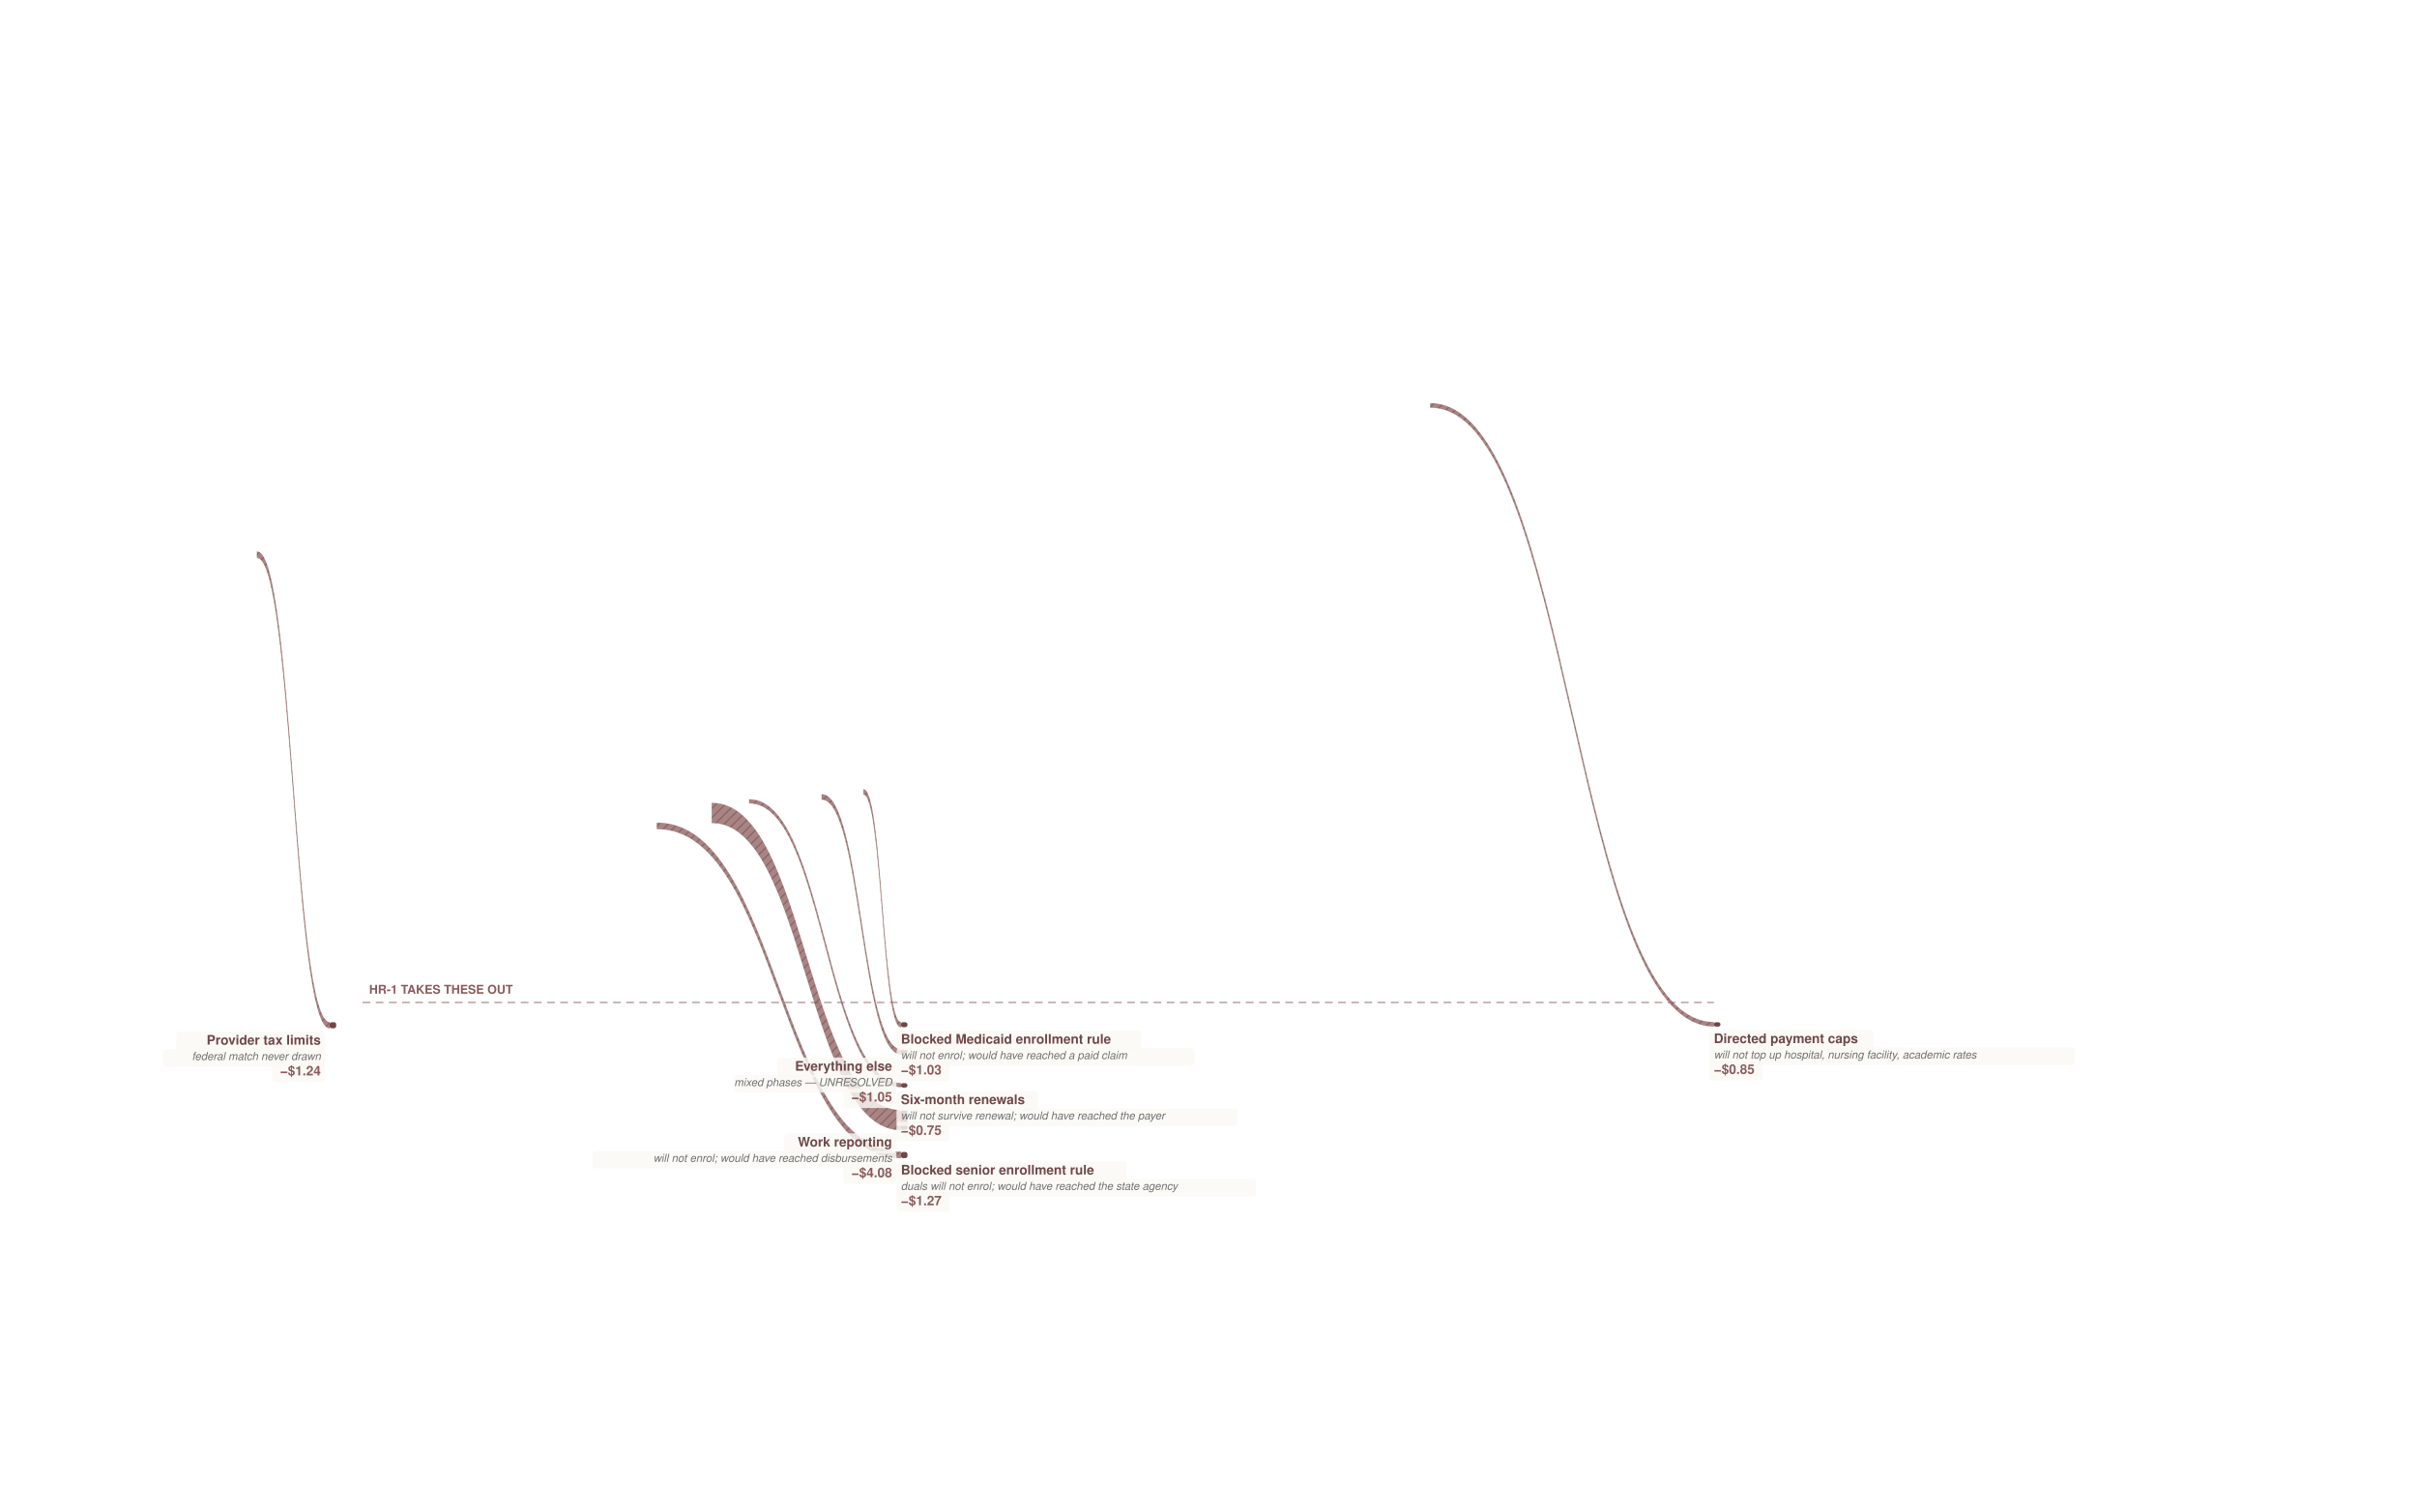
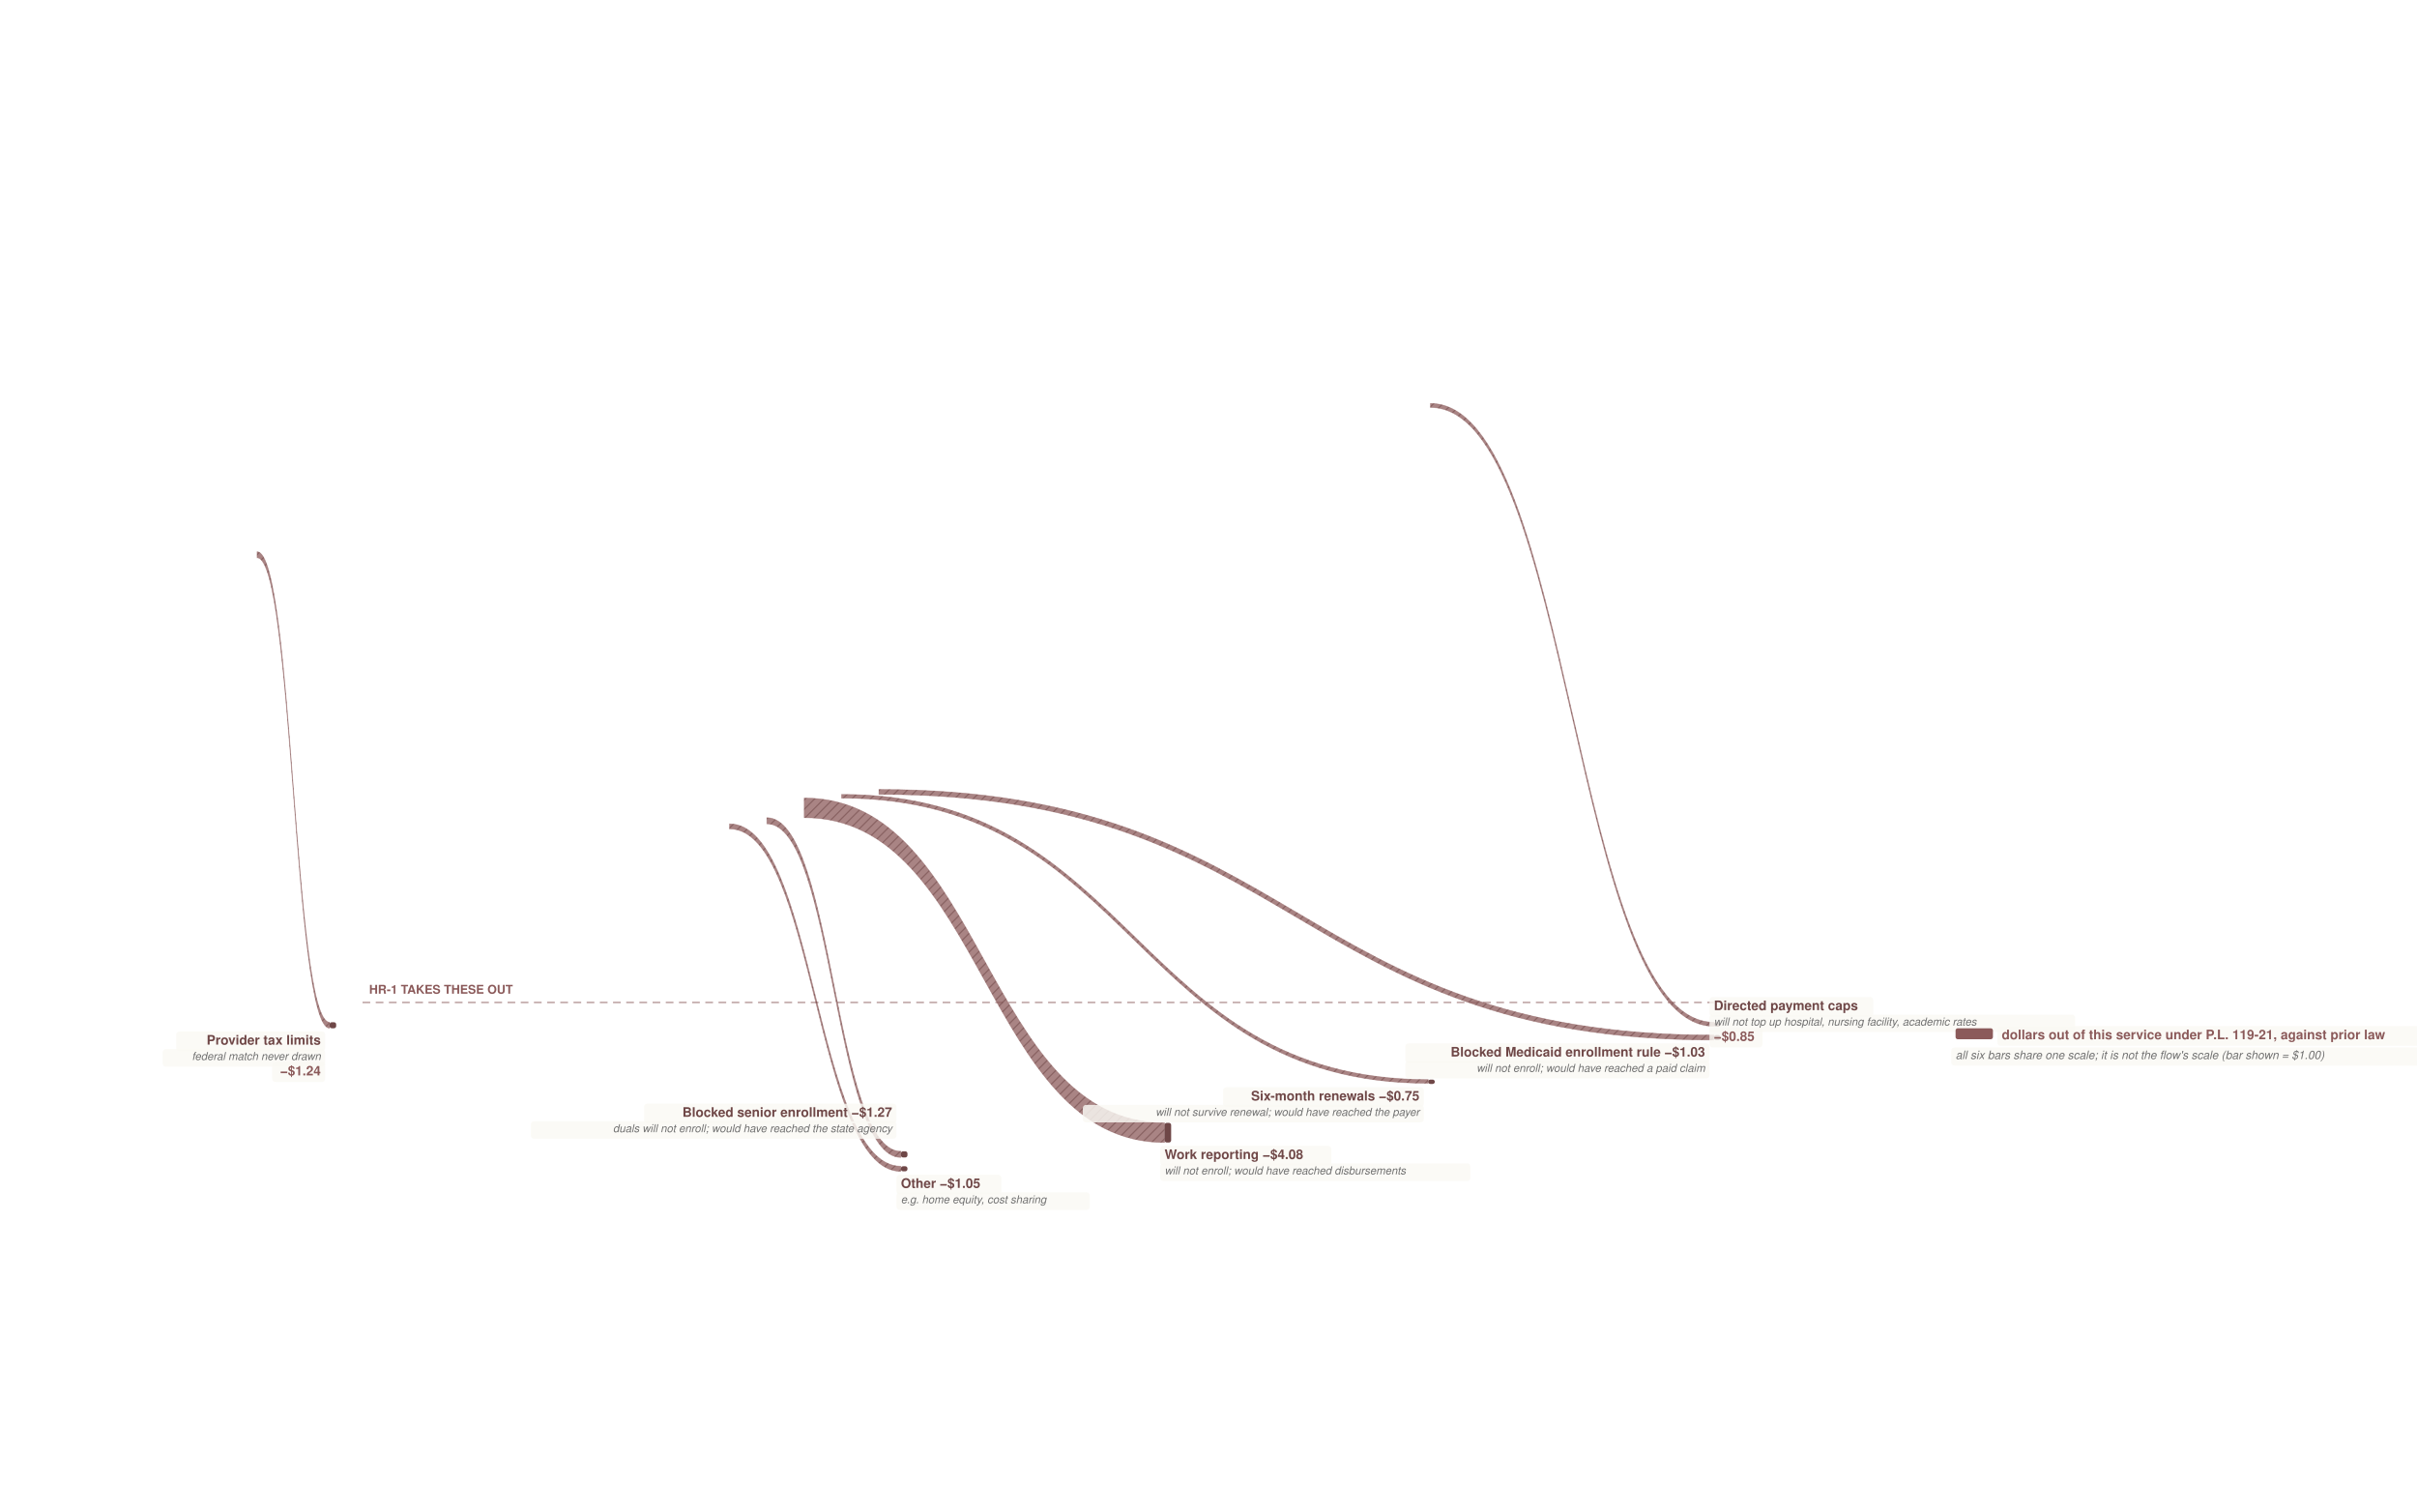
<svg xmlns="http://www.w3.org/2000/svg" viewBox="0 0 2200 1376" width="100%">
  <g id="baseline" display="none">
</g>
  <g id="overlay-hr1">
    <defs>
      <pattern id="hr1hatch" width="6" height="6" patternUnits="userSpaceOnUse" patternTransform="rotate(45)">
        <line x1="0" y1="0" x2="0" y2="6" stroke="#6f4747" stroke-width="2.1" stroke-opacity="0.55" />
      </pattern>
    </defs>
    <line x1="330" y1="912.5" x2="1560" y2="912.5" stroke="#8B5A5A" stroke-width="1.1" stroke-dasharray="7 5" stroke-opacity="0.7" />
    <text x="336.0" y="904.5" font-family="Segoe UI, Helvetica, Arial, sans-serif" font-size="11" fill="#8B5A5A" text-anchor="start" font-weight="bold">HR-1 TAKES THESE OUT</text>
    <path d="M234.0,502.2 C267.0,502.2 267.0,930.5 300.0,930.5 L300.0,935.9 C267.0,935.9 267.0,507.7 234.0,507.7 Z" fill="#8B5A5A" fill-opacity="0.74" stroke="#8B5A5A" stroke-opacity="0.45" stroke-width="0.6" />
    <path d="M234.0,502.2 C267.0,502.2 267.0,930.5 300.0,930.5 L300.0,935.9 C267.0,935.9 267.0,507.7 234.0,507.7 Z" fill="url(#hr1hatch)" />
    <rect x="300.0" y="930.5" width="6.0" height="5.5" rx="2" fill="#6f4747" fill-opacity="1.0" />
    <rect x="160.3" y="938.9" width="135.7" height="18.0" rx="3" fill="#faf8f3" fill-opacity="0.82" />
    <text x="292.0" y="950.9" font-family="Segoe UI, Helvetica, Arial, sans-serif" font-size="12" fill="#6f4747" text-anchor="end" font-weight="bold">Provider tax limits</text>
    <rect x="148.0" y="954.9" width="148.0" height="16.0" rx="3" fill="#faf8f3" fill-opacity="0.82" />
    <text x="292.0" y="964.9" font-family="Segoe UI, Helvetica, Arial, sans-serif" font-size="10" fill="#6f6f6f" text-anchor="end" font-weight="normal" font-style="italic">federal match never drawn</text>
    <rect x="247.7" y="966.9" width="48.3" height="18.0" rx="3" fill="#faf8f3" fill-opacity="0.82" />
    <text x="292.0" y="978.9" font-family="Segoe UI, Helvetica, Arial, sans-serif" font-size="12" fill="#8B5A5A" text-anchor="end" font-weight="bold">−$1.24</text>
-     <path d="M598.0,749.0 C709.0,749.0 709.0,1048.6 820.0,1048.6 L820.0,1054.1 C709.0,1054.1 709.0,754.5 598.0,754.5 Z" fill="#8B5A5A" fill-opacity="0.74" stroke="#8B5A5A" stroke-opacity="0.45" stroke-width="0.6" />
-     <path d="M598.0,749.0 C709.0,749.0 709.0,1048.6 820.0,1048.6 L820.0,1054.1 C709.0,1054.1 709.0,754.5 598.0,754.5 Z" fill="url(#hr1hatch)" />
-     <rect x="820.0" y="1048.6" width="6.0" height="5.6" rx="2" fill="#6f4747" fill-opacity="1.0" />
-     <rect x="816.0" y="1057.1" width="209.6" height="18.0" rx="3" fill="#faf8f3" fill-opacity="0.82" />
-     <text x="820.0" y="1069.1" font-family="Segoe UI, Helvetica, Arial, sans-serif" font-size="12" fill="#6f4747" text-anchor="start" font-weight="bold">Blocked senior enrollment rule</text>
-     <rect x="816.0" y="1073.1" width="327.2" height="16.0" rx="3" fill="#faf8f3" fill-opacity="0.82" />
-     <text x="820.0" y="1083.1" font-family="Segoe UI, Helvetica, Arial, sans-serif" font-size="10" fill="#6f6f6f" text-anchor="start" font-weight="normal" font-style="italic">duals will not enrol; would have reached the state agency</text>
-     <rect x="816.0" y="1085.1" width="48.3" height="18.0" rx="3" fill="#faf8f3" fill-opacity="0.82" />
-     <text x="820.0" y="1097.1" font-family="Segoe UI, Helvetica, Arial, sans-serif" font-size="12" fill="#8B5A5A" text-anchor="start" font-weight="bold">−$1.27</text>
-     <path d="M648.0,731.0 C734.0,731.0 734.0,1010.6 820.0,1010.6 L820.0,1028.6 C734.0,1028.6 734.0,749.0 648.0,749.0 Z" fill="#8B5A5A" fill-opacity="0.74" stroke="#8B5A5A" stroke-opacity="0.45" stroke-width="0.6" />
-     <path d="M648.0,731.0 C734.0,731.0 734.0,1010.6 820.0,1010.6 L820.0,1028.6 C734.0,1028.6 734.0,749.0 648.0,749.0 Z" fill="url(#hr1hatch)" />
-     <rect x="820.0" y="1010.6" width="6.0" height="17.9" rx="2" fill="#6f4747" fill-opacity="1.0" />
-     <rect x="713.9" y="1031.6" width="102.1" height="18.0" rx="3" fill="#faf8f3" fill-opacity="0.82" />
-     <text x="812.0" y="1043.6" font-family="Segoe UI, Helvetica, Arial, sans-serif" font-size="12" fill="#6f4747" text-anchor="end" font-weight="bold">Work reporting</text>
-     <rect x="539.2" y="1047.6" width="276.8" height="16.0" rx="3" fill="#faf8f3" fill-opacity="0.82" />
-     <text x="812.0" y="1057.6" font-family="Segoe UI, Helvetica, Arial, sans-serif" font-size="10" fill="#6f6f6f" text-anchor="end" font-weight="normal" font-style="italic">will not enrol; would have reached disbursements</text>
-     <rect x="767.7" y="1059.6" width="48.3" height="18.0" rx="3" fill="#faf8f3" fill-opacity="0.82" />
-     <text x="812.0" y="1071.6" font-family="Segoe UI, Helvetica, Arial, sans-serif" font-size="12" fill="#8B5A5A" text-anchor="end" font-weight="bold">−$4.08</text>
-     <path d="M682.0,727.7 C751.0,727.7 751.0,986.0 820.0,986.0 L820.0,989.4 C751.0,989.4 751.0,731.1 682.0,731.1 Z" fill="#8B5A5A" fill-opacity="0.74" stroke="#8B5A5A" stroke-opacity="0.45" stroke-width="0.6" />
-     <path d="M682.0,727.7 C751.0,727.7 751.0,986.0 820.0,986.0 L820.0,989.4 C751.0,989.4 751.0,731.1 682.0,731.1 Z" fill="url(#hr1hatch)" />
-     <rect x="820.0" y="986.0" width="6.0" height="4.0" rx="2" fill="#6f4747" fill-opacity="1.0" />
-     <rect x="816.0" y="993.0" width="129.0" height="18.0" rx="3" fill="#faf8f3" fill-opacity="0.82" />
-     <text x="820.0" y="1005.0" font-family="Segoe UI, Helvetica, Arial, sans-serif" font-size="12" fill="#6f4747" text-anchor="start" font-weight="bold">Six-month renewals</text>
-     <rect x="816.0" y="1009.0" width="310.4" height="16.0" rx="3" fill="#faf8f3" fill-opacity="0.82" />
-     <text x="820.0" y="1019.0" font-family="Segoe UI, Helvetica, Arial, sans-serif" font-size="10" fill="#6f6f6f" text-anchor="start" font-weight="normal" font-style="italic">will not survive renewal; would have reached the payer</text>
-     <rect x="816.0" y="1021.0" width="48.3" height="18.0" rx="3" fill="#faf8f3" fill-opacity="0.82" />
-     <text x="820.0" y="1033.0" font-family="Segoe UI, Helvetica, Arial, sans-serif" font-size="12" fill="#8B5A5A" text-anchor="start" font-weight="bold">−$0.75</text>
-     <path d="M748.0,723.1 C784.0,723.1 784.0,955.0 820.0,955.0 L820.0,959.6 C784.0,959.6 784.0,727.7 748.0,727.7 Z" fill="#8B5A5A" fill-opacity="0.74" stroke="#8B5A5A" stroke-opacity="0.45" stroke-width="0.6" />
-     <path d="M748.0,723.1 C784.0,723.1 784.0,955.0 820.0,955.0 L820.0,959.6 C784.0,959.6 784.0,727.7 748.0,727.7 Z" fill="url(#hr1hatch)" />
-     <rect x="820.0" y="955.0" width="6.0" height="4.6" rx="2" fill="#6f4747" fill-opacity="1.0" />
-     <rect x="707.2" y="962.6" width="108.8" height="18.0" rx="3" fill="#faf8f3" fill-opacity="0.82" />
-     <text x="812.0" y="974.6" font-family="Segoe UI, Helvetica, Arial, sans-serif" font-size="12" fill="#6f4747" text-anchor="end" font-weight="bold">Everything else</text>
-     <rect x="668.0" y="978.6" width="148.0" height="16.0" rx="3" fill="#faf8f3" fill-opacity="0.82" />
-     <text x="812.0" y="988.6" font-family="Segoe UI, Helvetica, Arial, sans-serif" font-size="10" fill="#6f6f6f" text-anchor="end" font-weight="normal" font-style="italic">mixed phases — UNRESOLVED</text>
-     <rect x="767.7" y="990.6" width="48.3" height="18.0" rx="3" fill="#faf8f3" fill-opacity="0.82" />
-     <text x="812.0" y="1002.6" font-family="Segoe UI, Helvetica, Arial, sans-serif" font-size="12" fill="#8B5A5A" text-anchor="end" font-weight="bold">−$1.05</text>
-     <path d="M786.0,718.6 C803.0,718.6 803.0,930.5 820.0,930.5 L820.0,935.0 C803.0,935.0 803.0,723.1 786.0,723.1 Z" fill="#8B5A5A" fill-opacity="0.74" stroke="#8B5A5A" stroke-opacity="0.45" stroke-width="0.6" />
-     <path d="M786.0,718.6 C803.0,718.6 803.0,930.5 820.0,930.5 L820.0,935.0 C803.0,935.0 803.0,723.1 786.0,723.1 Z" fill="url(#hr1hatch)" />
-     <rect x="820.0" y="930.5" width="6.0" height="4.5" rx="2" fill="#6f4747" fill-opacity="1.0" />
-     <rect x="816.0" y="938.0" width="223.0" height="18.0" rx="3" fill="#faf8f3" fill-opacity="0.82" />
-     <text x="820.0" y="950.0" font-family="Segoe UI, Helvetica, Arial, sans-serif" font-size="12" fill="#6f4747" text-anchor="start" font-weight="bold">Blocked Medicaid enrollment rule</text>
-     <rect x="816.0" y="954.0" width="271.2" height="16.0" rx="3" fill="#faf8f3" fill-opacity="0.82" />
-     <text x="820.0" y="964.0" font-family="Segoe UI, Helvetica, Arial, sans-serif" font-size="10" fill="#6f6f6f" text-anchor="start" font-weight="normal" font-style="italic">will not enrol; would have reached a paid claim</text>
-     <rect x="816.0" y="966.0" width="48.3" height="18.0" rx="3" fill="#faf8f3" fill-opacity="0.82" />
-     <text x="820.0" y="978.0" font-family="Segoe UI, Helvetica, Arial, sans-serif" font-size="12" fill="#8B5A5A" text-anchor="start" font-weight="bold">−$1.03</text>
+     <path d="M664.0,749.9 C742.0,749.9 742.0,1061.6 820.0,1061.6 L820.0,1066.3 C742.0,1066.3 742.0,754.5 664.0,754.5 Z" fill="#8B5A5A" fill-opacity="0.74" stroke="#8B5A5A" stroke-opacity="0.45" stroke-width="0.6" />
+     <path d="M664.0,749.9 C742.0,749.9 742.0,1061.6 820.0,1061.6 L820.0,1066.3 C742.0,1066.3 742.0,754.5 664.0,754.5 Z" fill="url(#hr1hatch)" />
+     <rect x="820.0" y="1061.6" width="6.0" height="4.6" rx="2" fill="#6f4747" fill-opacity="1.0" />
+     <rect x="816.0" y="1069.3" width="95.4" height="18.0" rx="3" fill="#faf8f3" fill-opacity="0.82" />
+     <text x="820.0" y="1081.3" font-family="Segoe UI, Helvetica, Arial, sans-serif" font-size="12" fill="#6f4747" text-anchor="start" font-weight="bold">Other  −$1.05</text>
+     <rect x="816.0" y="1085.3" width="176.0" height="16.0" rx="3" fill="#faf8f3" fill-opacity="0.82" />
+     <text x="820.0" y="1095.3" font-family="Segoe UI, Helvetica, Arial, sans-serif" font-size="10" fill="#6f6f6f" text-anchor="start" font-weight="normal" font-style="italic">e.g. home equity, cost sharing</text>
+     <path d="M698.0,744.3 C759.0,744.3 759.0,1048.0 820.0,1048.0 L820.0,1053.6 C759.0,1053.6 759.0,749.9 698.0,749.9 Z" fill="#8B5A5A" fill-opacity="0.74" stroke="#8B5A5A" stroke-opacity="0.45" stroke-width="0.6" />
+     <path d="M698.0,744.3 C759.0,744.3 759.0,1048.0 820.0,1048.0 L820.0,1053.6 C759.0,1053.6 759.0,749.9 698.0,749.9 Z" fill="url(#hr1hatch)" />
+     <rect x="820.0" y="1048.0" width="6.0" height="5.6" rx="2" fill="#6f4747" fill-opacity="1.0" />
+     <rect x="586.2" y="1004.6" width="229.8" height="18.0" rx="3" fill="#faf8f3" fill-opacity="0.82" />
+     <text x="812.0" y="1016.6" font-family="Segoe UI, Helvetica, Arial, sans-serif" font-size="12" fill="#6f4747" text-anchor="end" font-weight="bold">Blocked senior enrollment  −$1.27</text>
+     <rect x="483.2" y="1020.6" width="332.8" height="16.0" rx="3" fill="#faf8f3" fill-opacity="0.82" />
+     <text x="812.0" y="1030.6" font-family="Segoe UI, Helvetica, Arial, sans-serif" font-size="10" fill="#6f6f6f" text-anchor="end" font-weight="normal" font-style="italic">duals will not enroll; would have reached the state agency</text>
+     <path d="M732.0,726.4 C896.0,726.4 896.0,1022.1 1060.0,1022.1 L1060.0,1040.0 C896.0,1040.0 896.0,744.3 732.0,744.3 Z" fill="#8B5A5A" fill-opacity="0.74" stroke="#8B5A5A" stroke-opacity="0.45" stroke-width="0.6" />
+     <path d="M732.0,726.4 C896.0,726.4 896.0,1022.1 1060.0,1022.1 L1060.0,1040.0 C896.0,1040.0 896.0,744.3 732.0,744.3 Z" fill="url(#hr1hatch)" />
+     <rect x="1060.0" y="1022.1" width="6.0" height="17.9" rx="2" fill="#6f4747" fill-opacity="1.0" />
+     <rect x="1056.0" y="1043.0" width="155.8" height="18.0" rx="3" fill="#faf8f3" fill-opacity="0.82" />
+     <text x="1060.0" y="1055.0" font-family="Segoe UI, Helvetica, Arial, sans-serif" font-size="12" fill="#6f4747" text-anchor="start" font-weight="bold">Work reporting  −$4.08</text>
+     <rect x="1056.0" y="1059.0" width="282.4" height="16.0" rx="3" fill="#faf8f3" fill-opacity="0.82" />
+     <text x="1060.0" y="1069.0" font-family="Segoe UI, Helvetica, Arial, sans-serif" font-size="10" fill="#6f6f6f" text-anchor="start" font-weight="normal" font-style="italic">will not enroll; would have reached disbursements</text>
+     <path d="M766.0,723.1 C1033.0,723.1 1033.0,982.7 1300.0,982.7 L1300.0,986.1 C1033.0,986.1 1033.0,726.5 766.0,726.5 Z" fill="#8B5A5A" fill-opacity="0.74" stroke="#8B5A5A" stroke-opacity="0.45" stroke-width="0.6" />
+     <path d="M766.0,723.1 C1033.0,723.1 1033.0,982.7 1300.0,982.7 L1300.0,986.1 C1033.0,986.1 1033.0,726.5 766.0,726.5 Z" fill="url(#hr1hatch)" />
+     <rect x="1300.0" y="982.7" width="6.0" height="4.0" rx="2" fill="#6f4747" fill-opacity="1.0" />
+     <rect x="1113.3" y="989.7" width="182.7" height="18.0" rx="3" fill="#faf8f3" fill-opacity="0.82" />
+     <text x="1292.0" y="1001.7" font-family="Segoe UI, Helvetica, Arial, sans-serif" font-size="12" fill="#6f4747" text-anchor="end" font-weight="bold">Six-month renewals  −$0.75</text>
+     <rect x="985.6" y="1005.7" width="310.4" height="16.0" rx="3" fill="#faf8f3" fill-opacity="0.82" />
+     <text x="1292.0" y="1015.7" font-family="Segoe UI, Helvetica, Arial, sans-serif" font-size="10" fill="#6f6f6f" text-anchor="end" font-weight="normal" font-style="italic">will not survive renewal; would have reached the payer</text>
+     <path d="M800.0,718.6 C1180.0,718.6 1180.0,942.2 1560.0,942.2 L1560.0,946.7 C1180.0,946.7 1180.0,723.1 800.0,723.1 Z" fill="#8B5A5A" fill-opacity="0.74" stroke="#8B5A5A" stroke-opacity="0.45" stroke-width="0.6" />
+     <path d="M800.0,718.6 C1180.0,718.6 1180.0,942.2 1560.0,942.2 L1560.0,946.7 C1180.0,946.7 1180.0,723.1 800.0,723.1 Z" fill="url(#hr1hatch)" />
+     <rect x="1560.0" y="942.2" width="6.0" height="4.5" rx="2" fill="#6f4747" fill-opacity="1.0" />
+     <rect x="1279.2" y="949.7" width="276.8" height="18.0" rx="3" fill="#faf8f3" fill-opacity="0.82" />
+     <text x="1552.0" y="961.7" font-family="Segoe UI, Helvetica, Arial, sans-serif" font-size="12" fill="#6f4747" text-anchor="end" font-weight="bold">Blocked Medicaid enrollment rule  −$1.03</text>
+     <rect x="1279.2" y="965.7" width="276.8" height="16.0" rx="3" fill="#faf8f3" fill-opacity="0.82" />
+     <text x="1552.0" y="975.7" font-family="Segoe UI, Helvetica, Arial, sans-serif" font-size="10" fill="#6f6f6f" text-anchor="end" font-weight="normal" font-style="italic">will not enroll; would have reached a paid claim</text>
    <path d="M1302.0,367.2 C1431.0,367.2 1431.0,930.5 1560.0,930.5 L1560.0,934.2 C1431.0,934.2 1431.0,370.9 1302.0,370.9 Z" fill="#8B5A5A" fill-opacity="0.74" stroke="#8B5A5A" stroke-opacity="0.45" stroke-width="0.6" />
    <path d="M1302.0,367.2 C1431.0,367.2 1431.0,930.5 1560.0,930.5 L1560.0,934.2 C1431.0,934.2 1431.0,370.9 1302.0,370.9 Z" fill="url(#hr1hatch)" />
    <rect x="1560.0" y="930.5" width="6.0" height="4.0" rx="2" fill="#6f4747" fill-opacity="1.0" />
-     <rect x="1556.0" y="937.5" width="149.1" height="18.0" rx="3" fill="#faf8f3" fill-opacity="0.82" />
-     <text x="1560.0" y="949.5" font-family="Segoe UI, Helvetica, Arial, sans-serif" font-size="12" fill="#6f4747" text-anchor="start" font-weight="bold">Directed payment caps</text>
-     <rect x="1556.0" y="953.5" width="332.8" height="16.0" rx="3" fill="#faf8f3" fill-opacity="0.82" />
-     <text x="1560.0" y="963.5" font-family="Segoe UI, Helvetica, Arial, sans-serif" font-size="10" fill="#6f6f6f" text-anchor="start" font-weight="normal" font-style="italic">will not top up hospital, nursing facility, academic rates</text>
-     <rect x="1556.0" y="965.5" width="48.3" height="18.0" rx="3" fill="#faf8f3" fill-opacity="0.82" />
-     <text x="1560.0" y="977.5" font-family="Segoe UI, Helvetica, Arial, sans-serif" font-size="12" fill="#8B5A5A" text-anchor="start" font-weight="bold">−$0.85</text>
+     <rect x="1556.0" y="907.5" width="149.1" height="18.0" rx="3" fill="#faf8f3" fill-opacity="0.82" />
+     <text x="1560.0" y="919.5" font-family="Segoe UI, Helvetica, Arial, sans-serif" font-size="12" fill="#6f4747" text-anchor="start" font-weight="bold">Directed payment caps</text>
+     <rect x="1556.0" y="923.5" width="332.8" height="16.0" rx="3" fill="#faf8f3" fill-opacity="0.82" />
+     <text x="1560.0" y="933.5" font-family="Segoe UI, Helvetica, Arial, sans-serif" font-size="10" fill="#6f6f6f" text-anchor="start" font-weight="normal" font-style="italic">will not top up hospital, nursing facility, academic rates</text>
+     <rect x="1556.0" y="935.5" width="48.3" height="18.0" rx="3" fill="#faf8f3" fill-opacity="0.82" />
+     <text x="1560.0" y="947.5" font-family="Segoe UI, Helvetica, Arial, sans-serif" font-size="12" fill="#8B5A5A" text-anchor="start" font-weight="bold">−$0.85</text>
+     <rect x="1780.0" y="936.0" width="34.0" height="10.0" rx="2" fill="#8B5A5A" fill-opacity="1.0" />
+     <rect x="1818.0" y="934.0" width="438.1" height="18.0" rx="3" fill="#faf8f3" fill-opacity="0.82" />
+     <text x="1822.0" y="946.0" font-family="Segoe UI, Helvetica, Arial, sans-serif" font-size="12" fill="#8B5A5A" text-anchor="start" font-weight="bold">dollars out of this service under P.L. 119-21, against prior law</text>
+     <rect x="1776.0" y="953.5" width="454.9" height="16.5" rx="3" fill="#faf8f3" fill-opacity="0.82" />
+     <text x="1780.0" y="964.0" font-family="Segoe UI, Helvetica, Arial, sans-serif" font-size="10.5" fill="#6f6f6f" text-anchor="start" font-weight="normal" font-style="italic">all six bars share one scale; it is not the flow's scale (bar shown = $1.00)</text>
  </g>
</svg>
